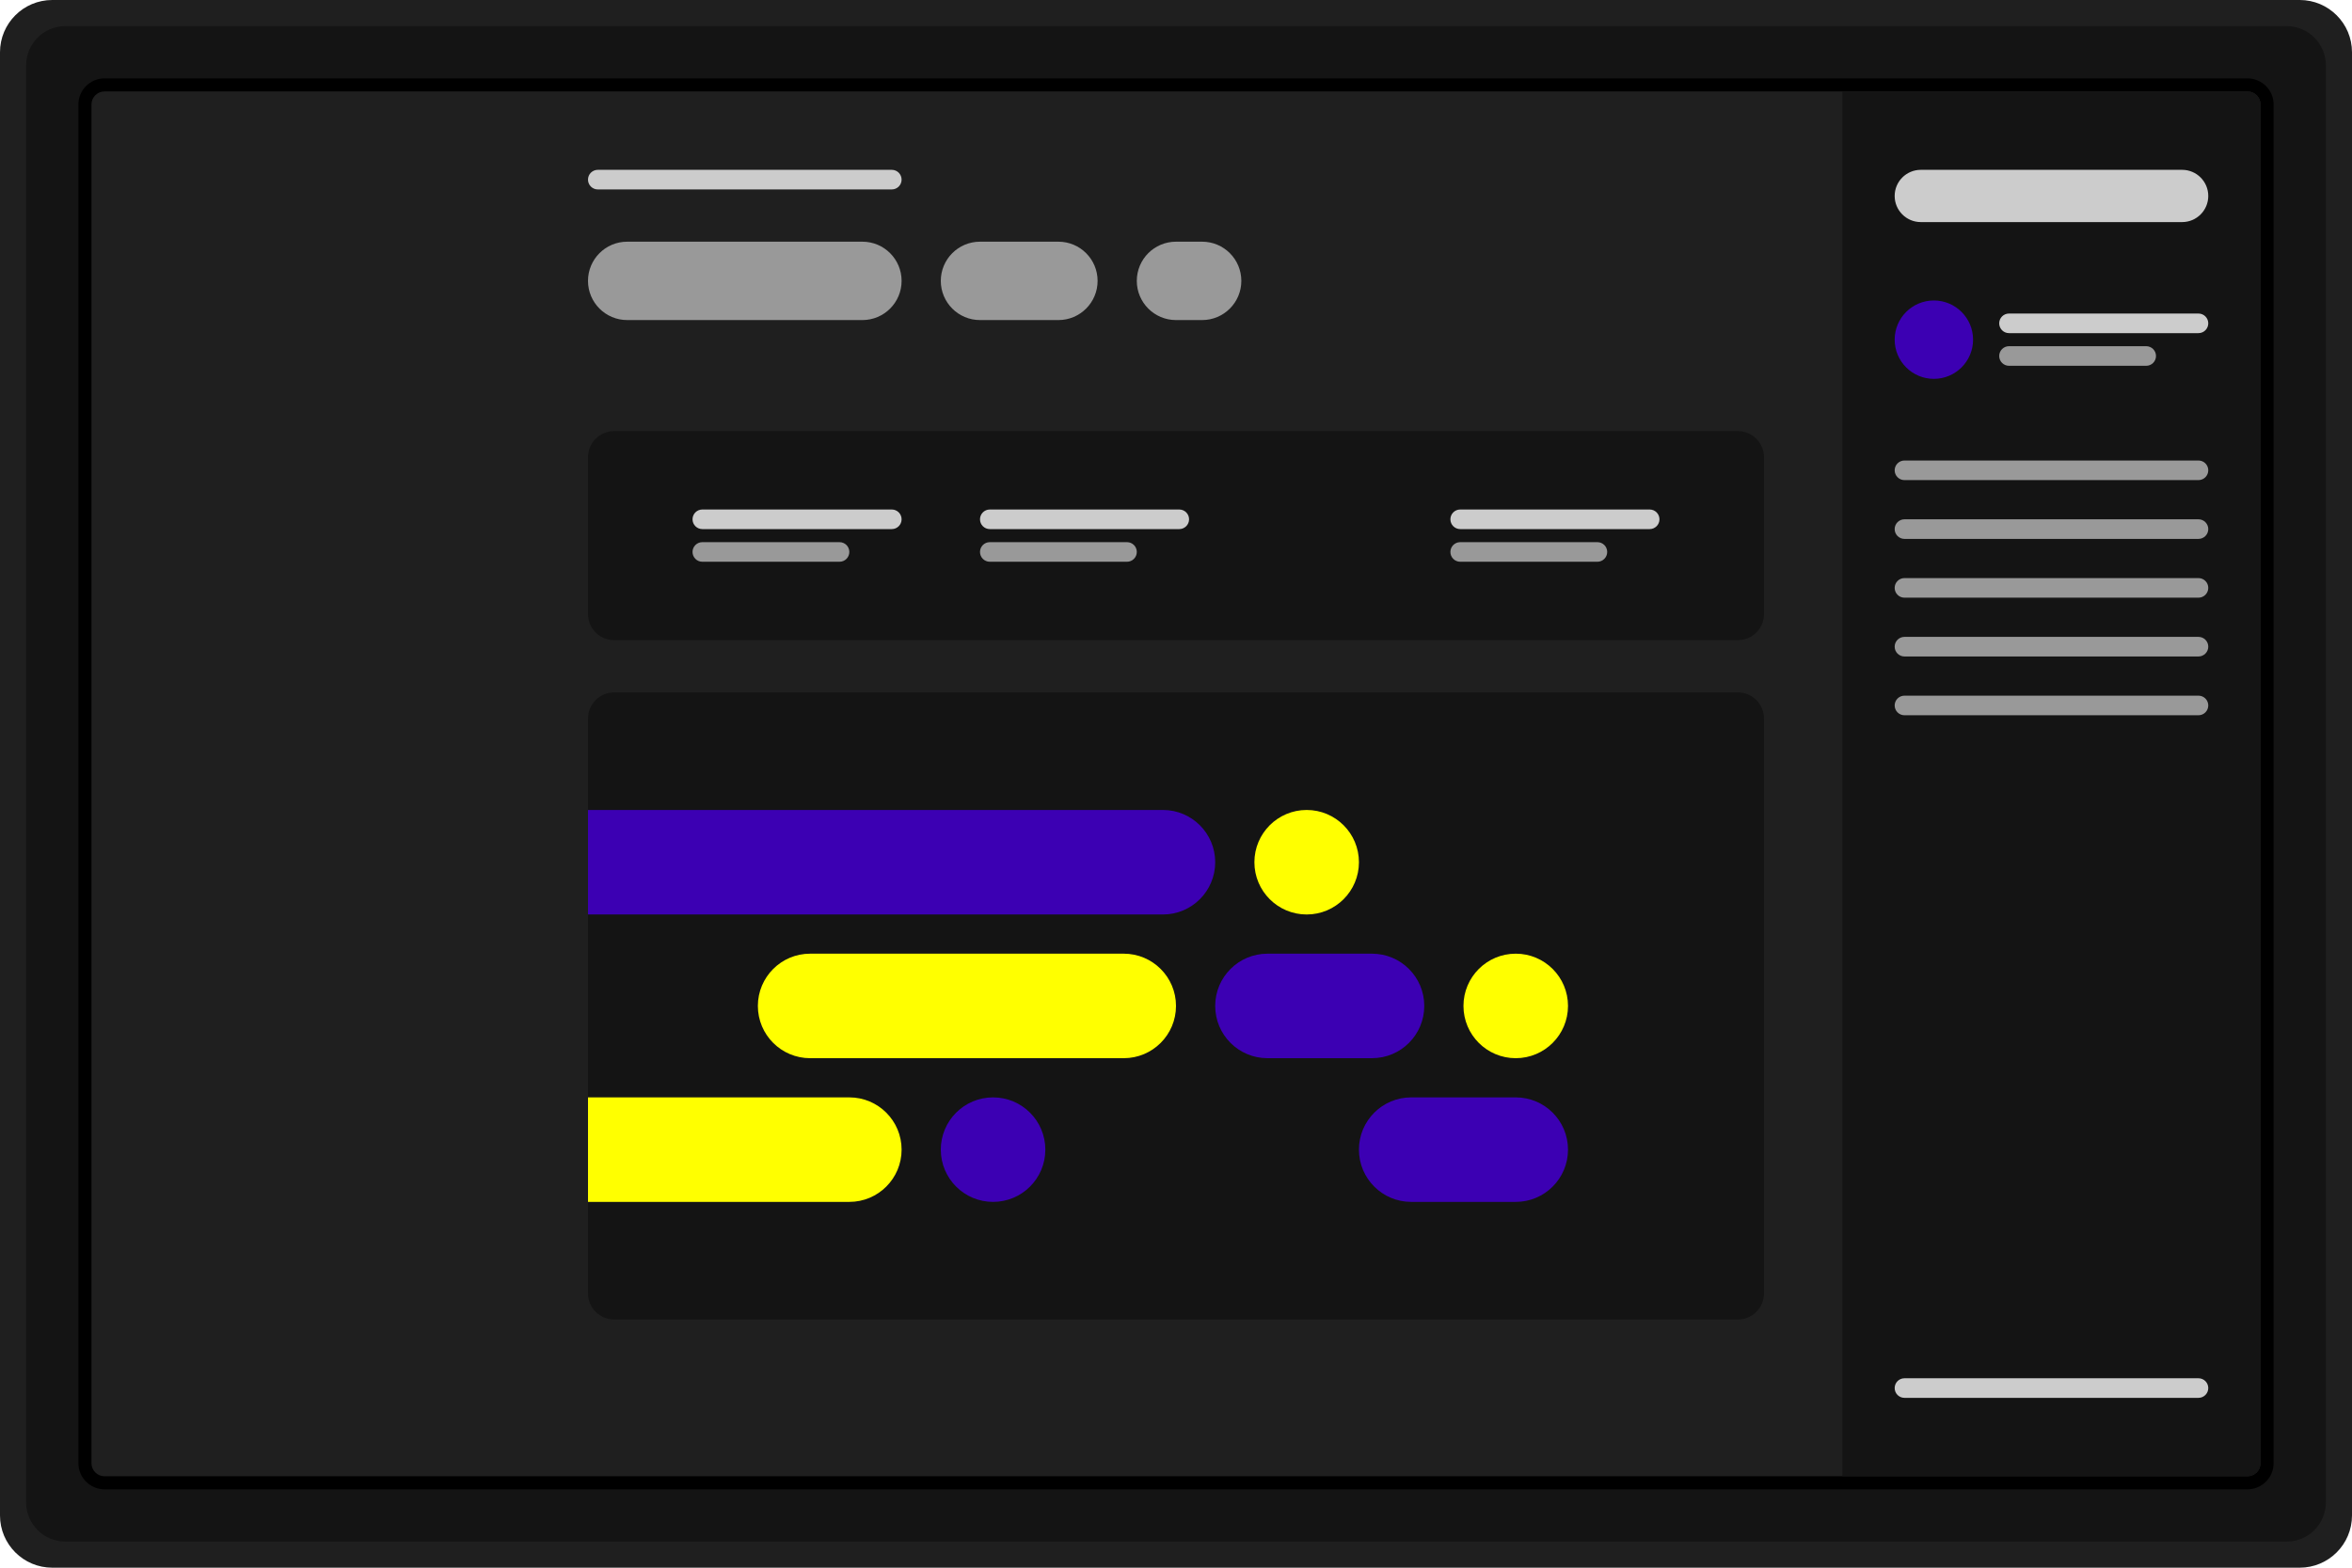
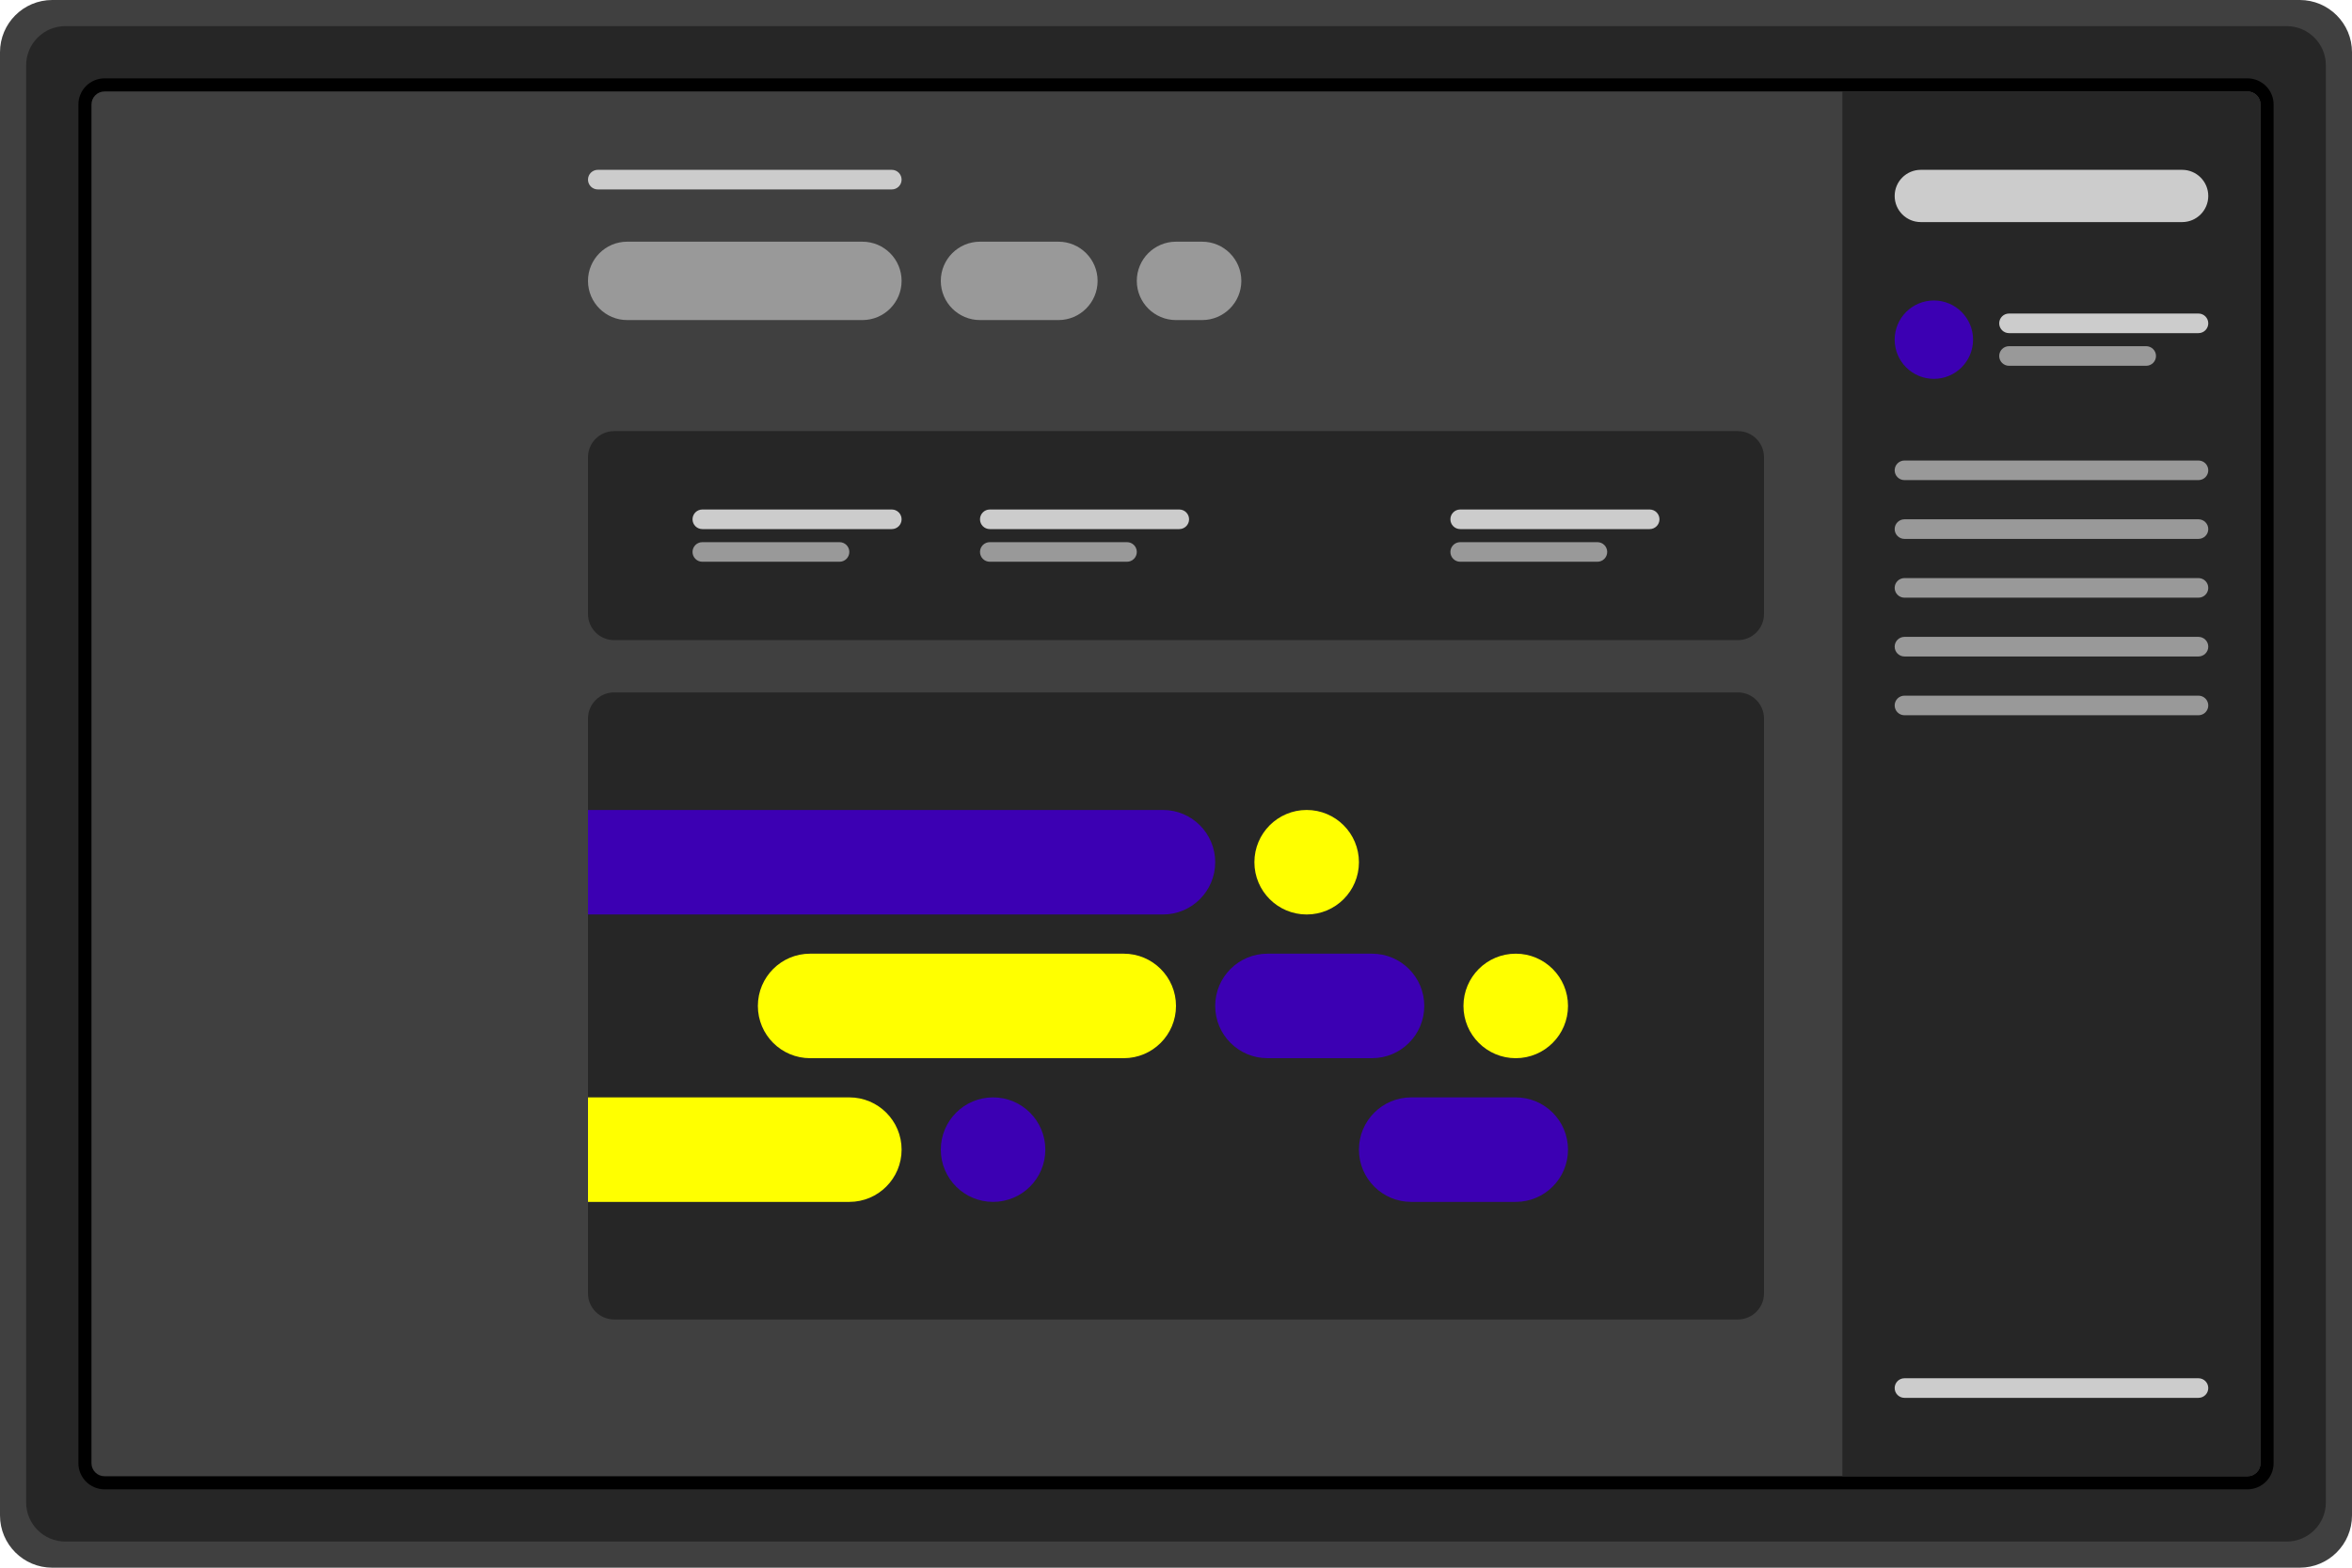
<svg xmlns="http://www.w3.org/2000/svg" viewBox="0 0 720 480">
  <defs>
-     <style>.cls-1{fill:#1f1f1f;}.cls-2{fill:#141414;}.cls-3{fill:#3c00b3;}.cls-4{fill:#cccccc;}.cls-5{fill:#999999;}.cls-6{fill:#ffff00;}</style>
+     <style>.cls-1{fill:#404040;}.cls-2{fill:#262626;}.cls-3{fill:#3c00b3;}.cls-4{fill:#cccccc;}.cls-5{fill:#999999;}.cls-6{fill:#ffff00;}</style>
  </defs>
  <g id="Layer_2" data-name="Layer 2">
    <g id="Layer_1-2" data-name="Layer 1">
      <rect class="cls-1" width="720" height="480" rx="16" />
      <rect class="cls-2" x="8" y="8" width="704" height="464" rx="12" />
      <rect x="24" y="24" width="672" height="432" rx="8" />
      <rect class="cls-1" x="28" y="28" width="664" height="424" rx="4" />
      <path class="cls-2" d="M564,28H688a4,4,0,0,1,4,4V448a4,4,0,0,1-4,4H564a0,0,0,0,1,0,0V28A0,0,0,0,1,564,28Z" />
      <circle class="cls-3" cx="592" cy="104" r="12" />
      <rect class="cls-4" x="580" y="52" width="96" height="16" rx="8" />
      <rect class="cls-5" x="180" y="74" width="96" height="24" rx="12" />
      <rect class="cls-5" x="288" y="74" width="48" height="24" rx="12" />
      <rect class="cls-5" x="348" y="74" width="32" height="24" rx="12" />
      <rect class="cls-4" x="612" y="96" width="64" height="6" rx="3" />
      <rect class="cls-5" x="612" y="106" width="48" height="6" rx="3" />
      <rect class="cls-5" x="580" y="141" width="96" height="6" rx="3" />
      <rect class="cls-5" x="580" y="159" width="96" height="6" rx="3" />
      <rect class="cls-5" x="580" y="177" width="96" height="6" rx="3" />
      <rect class="cls-5" x="580" y="195" width="96" height="6" rx="3" />
      <rect class="cls-5" x="580" y="213" width="96" height="6" rx="3" />
      <rect class="cls-4" x="580" y="422" width="96" height="6" rx="3" />
      <rect class="cls-4" x="180" y="52" width="96" height="6" rx="3" />
      <rect class="cls-2" x="180" y="212" width="360" height="192" rx="8" />
      <rect class="cls-2" x="180" y="132" width="360" height="64" rx="8" />
      <rect class="cls-4" x="212" y="156" width="64" height="6" rx="3" />
      <rect class="cls-5" x="212" y="166" width="48" height="6" rx="3" />
      <rect class="cls-4" x="300" y="156" width="64" height="6" rx="3" />
      <rect class="cls-5" x="300" y="166" width="48" height="6" rx="3" />
      <rect class="cls-4" x="444" y="156" width="64" height="6" rx="3" />
      <rect class="cls-5" x="444" y="166" width="48" height="6" rx="3" />
      <path class="cls-3" d="M180,248H356a16,16,0,0,1,16,16v0a16,16,0,0,1-16,16H180a0,0,0,0,1,0,0V248A0,0,0,0,1,180,248Z" />
      <path class="cls-6" d="M180,336h80a16,16,0,0,1,16,16v0a16,16,0,0,1-16,16H180a0,0,0,0,1,0,0V336a0,0,0,0,1,0,0Z" />
      <rect class="cls-6" x="232" y="292" width="128" height="32" rx="16" />
      <rect class="cls-3" x="372" y="292" width="64" height="32" rx="16" />
      <rect class="cls-3" x="416" y="336" width="64" height="32" rx="16" />
      <rect class="cls-6" x="384" y="248" width="32" height="32" rx="16" />
      <rect class="cls-6" x="448" y="292" width="32" height="32" rx="16" />
      <rect class="cls-3" x="288" y="336" width="32" height="32" rx="16" />
    </g>
  </g>
</svg>
